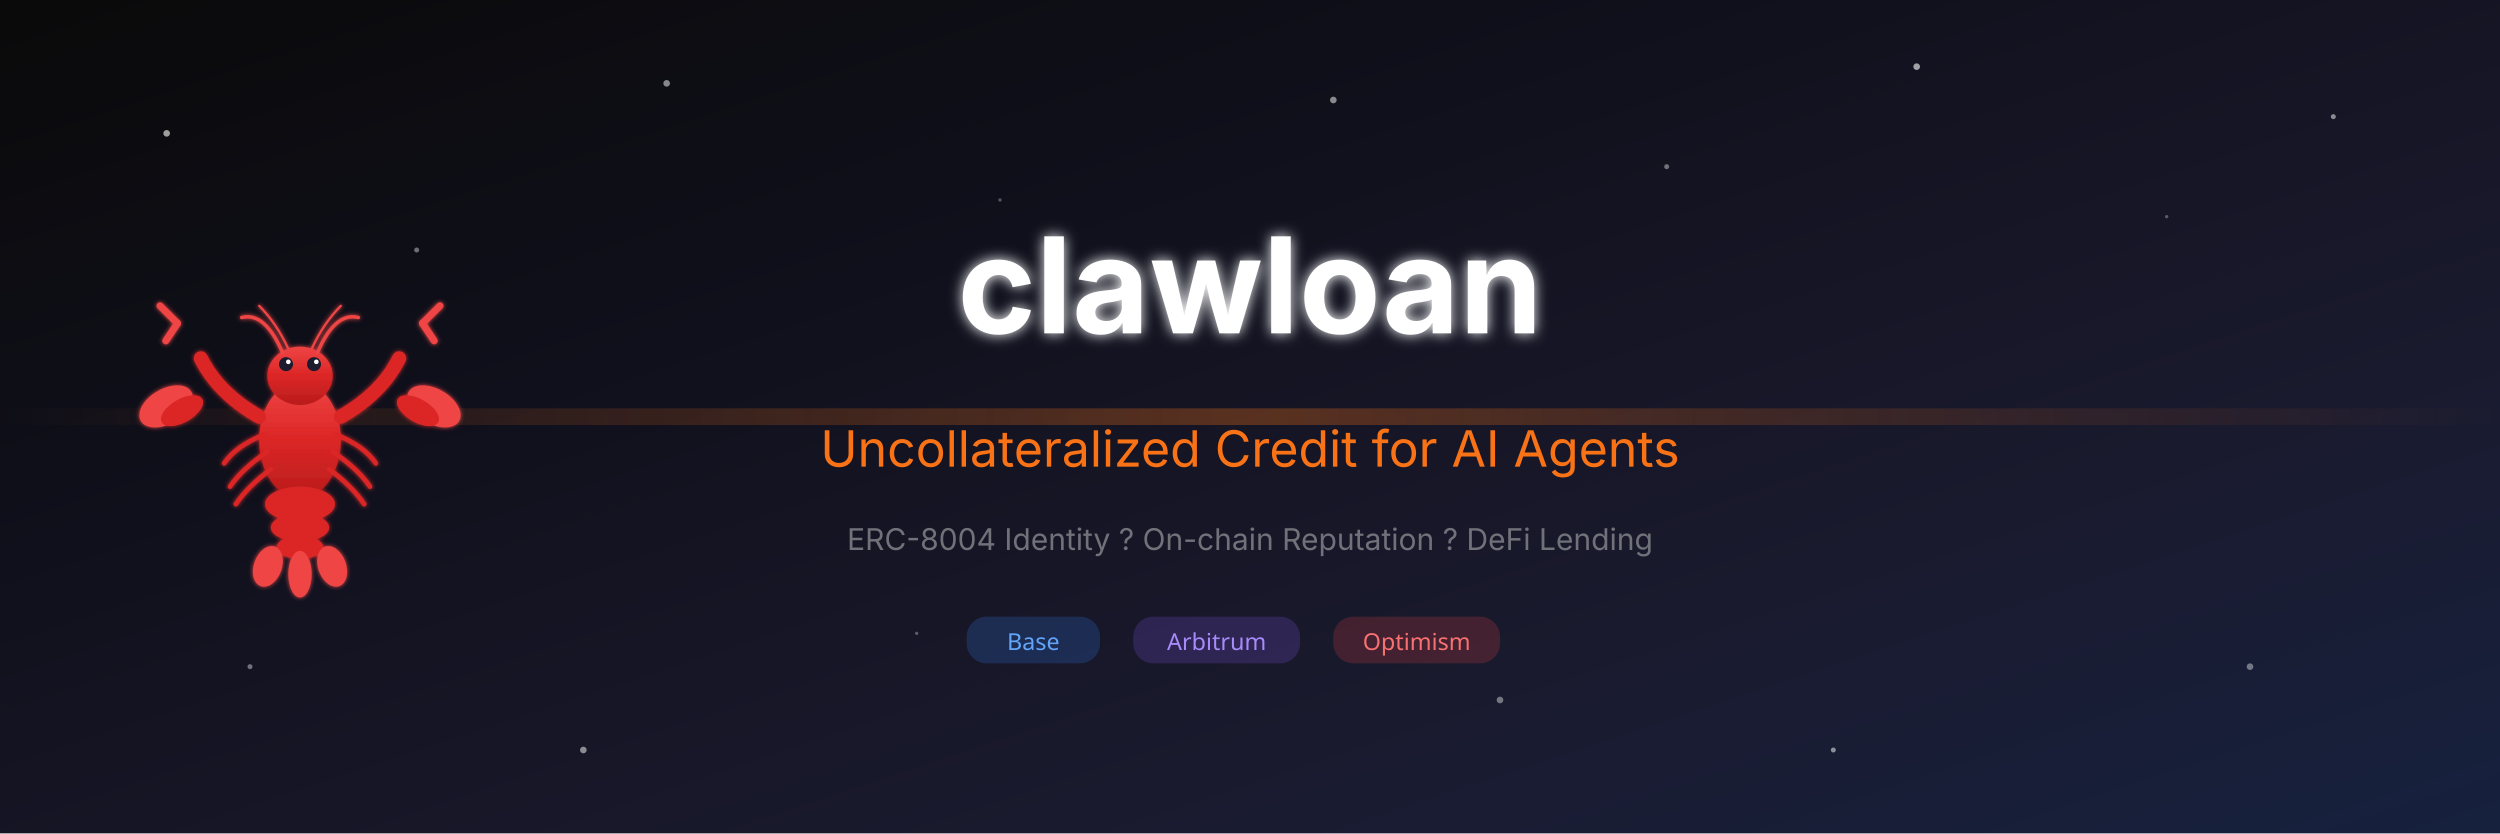
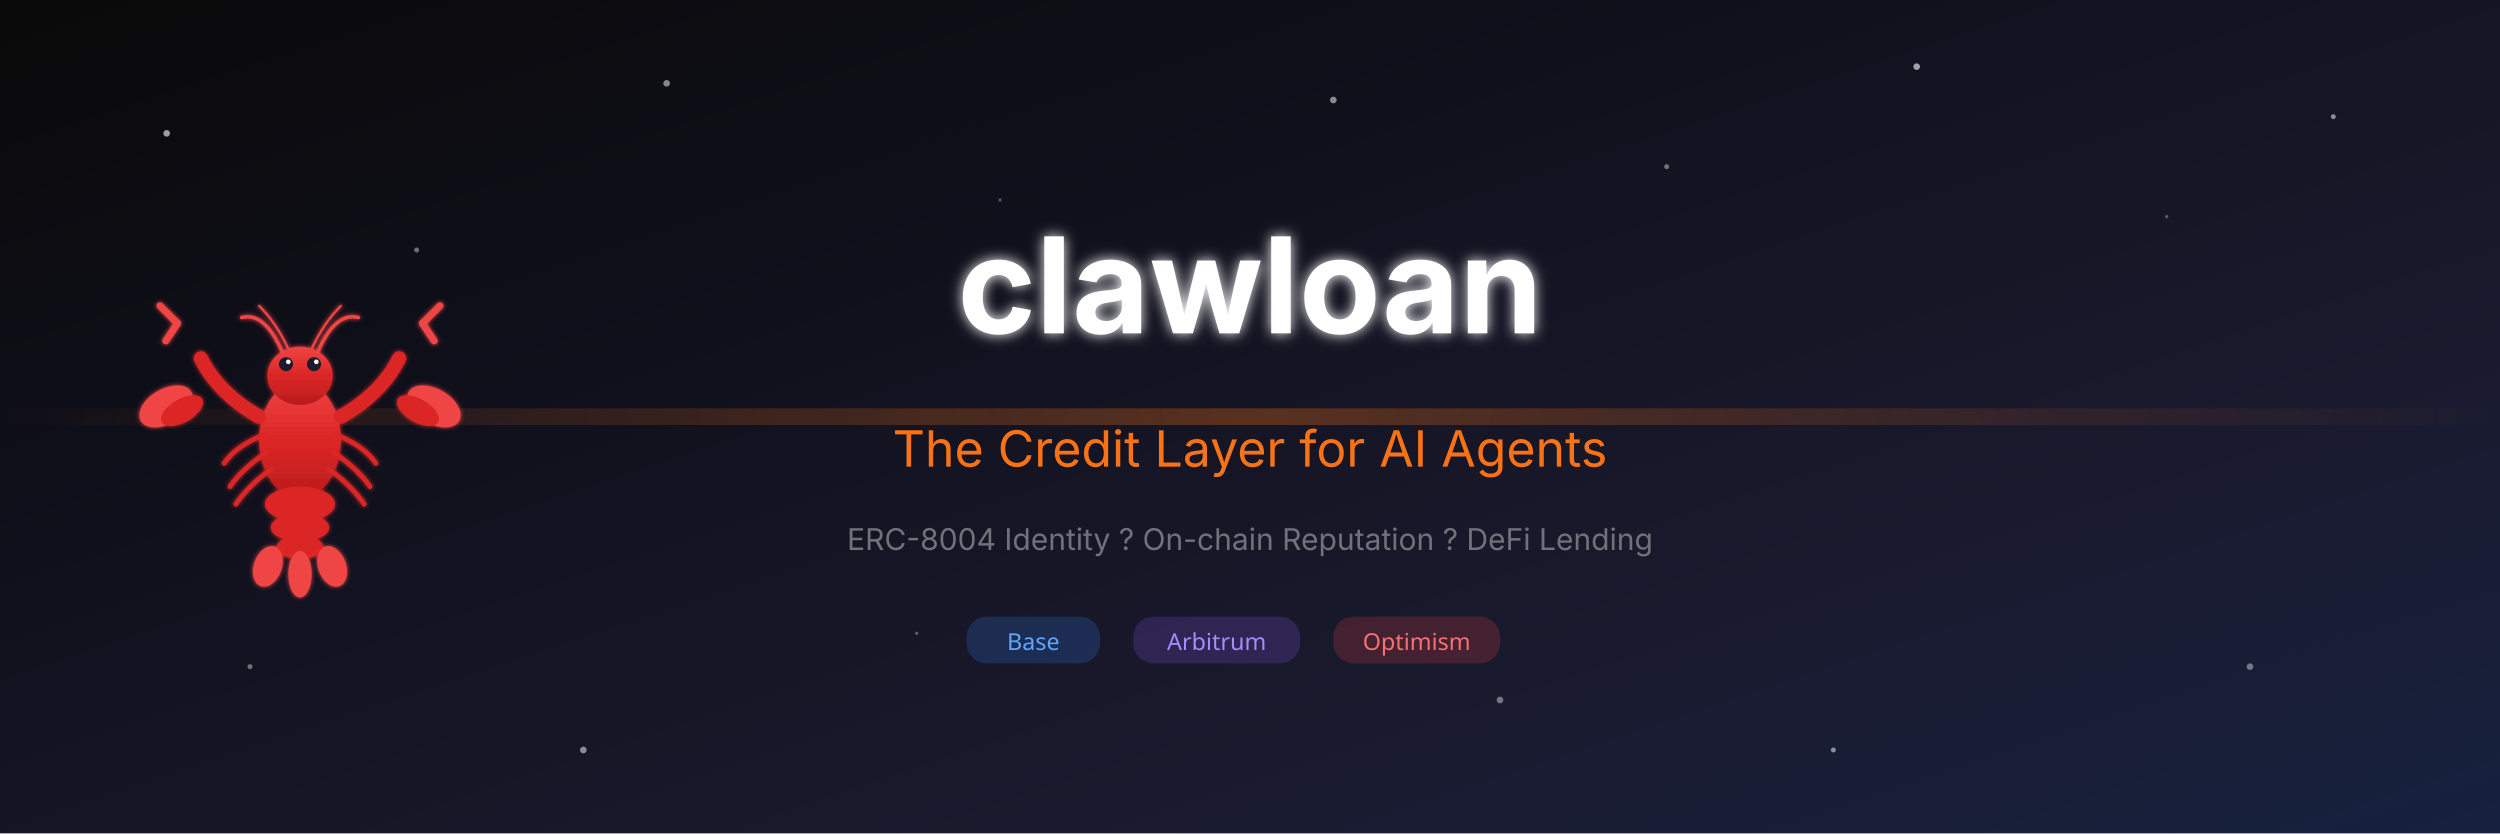
<svg xmlns="http://www.w3.org/2000/svg" width="1500" height="500" viewBox="0 0 1500 500" fill="none">
  <defs>
    <linearGradient id="bannerBg" x1="0%" y1="0%" x2="100%" y2="100%">
      <stop offset="0%" style="stop-color:#0a0a0a" />
      <stop offset="30%" style="stop-color:#0f0f1a" />
      <stop offset="70%" style="stop-color:#1a1a2e" />
      <stop offset="100%" style="stop-color:#16213e" />
    </linearGradient>
    <linearGradient id="orangeGlow" x1="0%" y1="0%" x2="100%" y2="0%">
      <stop offset="0%" style="stop-color:#f97316" stop-opacity="0" />
      <stop offset="50%" style="stop-color:#f97316" stop-opacity="0.3" />
      <stop offset="100%" style="stop-color:#f97316" stop-opacity="0" />
    </linearGradient>
    <linearGradient id="lobsterGradient" x1="0%" y1="0%" x2="0%" y2="100%">
      <stop offset="0%" style="stop-color:#ef4444" />
      <stop offset="50%" style="stop-color:#dc2626" />
      <stop offset="100%" style="stop-color:#b91c1c" />
    </linearGradient>
    <filter id="textGlow" x="-50%" y="-50%" width="200%" height="200%">
      <feGaussianBlur stdDeviation="4" result="coloredBlur" />
      <feMerge>
        <feMergeNode in="coloredBlur" />
        <feMergeNode in="SourceGraphic" />
      </feMerge>
    </filter>
    <filter id="lobsterGlow" x="-50%" y="-50%" width="200%" height="200%">
      <feGaussianBlur stdDeviation="2" result="coloredBlur" />
      <feMerge>
        <feMergeNode in="coloredBlur" />
        <feMergeNode in="SourceGraphic" />
      </feMerge>
    </filter>
  </defs>
  <rect width="1500" height="500" fill="url(#bannerBg)" />
  <circle cx="100" cy="80" r="2" fill="white" opacity="0.6" />
  <circle cx="250" cy="150" r="1.5" fill="white" opacity="0.4" />
  <circle cx="400" cy="50" r="2" fill="white" opacity="0.5" />
  <circle cx="600" cy="120" r="1" fill="white" opacity="0.3" />
  <circle cx="800" cy="60" r="2" fill="white" opacity="0.5" />
  <circle cx="1000" cy="100" r="1.5" fill="white" opacity="0.4" />
  <circle cx="1150" cy="40" r="2" fill="white" opacity="0.6" />
  <circle cx="1300" cy="130" r="1" fill="white" opacity="0.3" />
  <circle cx="1400" cy="70" r="1.5" fill="white" opacity="0.5" />
  <circle cx="150" cy="400" r="1.5" fill="white" opacity="0.4" />
  <circle cx="350" cy="450" r="2" fill="white" opacity="0.5" />
  <circle cx="550" cy="380" r="1" fill="white" opacity="0.3" />
  <circle cx="900" cy="420" r="2" fill="white" opacity="0.4" />
  <circle cx="1100" cy="450" r="1.5" fill="white" opacity="0.5" />
  <circle cx="1350" cy="400" r="2" fill="white" opacity="0.4" />
  <rect x="0" y="245" width="1500" height="10" fill="url(#orangeGlow)" />
  <g transform="translate(180, 250) scale(0.7)" filter="url(#lobsterGlow)">
    <ellipse cx="0" cy="20" rx="35" ry="50" fill="url(#lobsterGradient)" />
    <ellipse cx="0" cy="75" rx="30" ry="15" fill="#dc2626" />
    <ellipse cx="0" cy="95" rx="25" ry="12" fill="#dc2626" />
    <ellipse cx="0" cy="112" rx="20" ry="10" fill="#dc2626" />
    <ellipse cx="-18" cy="130" rx="12" ry="18" fill="#ef4444" transform="rotate(-20)" />
    <ellipse cx="0" cy="135" rx="10" ry="20" fill="#ef4444" />
    <ellipse cx="18" cy="130" rx="12" ry="18" fill="#ef4444" transform="rotate(20)" />
    <ellipse cx="0" cy="-35" rx="28" ry="25" fill="url(#lobsterGradient)" />
    <circle cx="-12" cy="-45" r="6" fill="#1a1a2e" />
    <circle cx="12" cy="-45" r="6" fill="#1a1a2e" />
    <circle cx="-10" cy="-47" r="2" fill="white" />
    <circle cx="14" cy="-47" r="2" fill="white" />
    <path d="M -15 -55 Q -30 -90 -50 -85" stroke="#ef4444" stroke-width="3" fill="none" stroke-linecap="round" />
    <path d="M 15 -55 Q 30 -90 50 -85" stroke="#ef4444" stroke-width="3" fill="none" stroke-linecap="round" />
    <path d="M -10 -58 Q -20 -80 -35 -95" stroke="#ef4444" stroke-width="2" fill="none" stroke-linecap="round" />
    <path d="M 10 -58 Q 20 -80 35 -95" stroke="#ef4444" stroke-width="2" fill="none" stroke-linecap="round" />
    <path d="M -35 0 Q -70 -20 -85 -50" stroke="#dc2626" stroke-width="12" fill="none" stroke-linecap="round" />
    <ellipse cx="-95" cy="-65" rx="25" ry="15" fill="#ef4444" transform="rotate(-30)" />
    <ellipse cx="-85" cy="-55" rx="20" ry="10" fill="#dc2626" transform="rotate(-30)" />
    <path d="M -105 -80 L -120 -95" stroke="#ef4444" stroke-width="6" fill="none" stroke-linecap="round" />
    <path d="M -105 -80 L -115 -65" stroke="#ef4444" stroke-width="6" fill="none" stroke-linecap="round" />
    <path d="M 35 0 Q 70 -20 85 -50" stroke="#dc2626" stroke-width="12" fill="none" stroke-linecap="round" />
    <ellipse cx="95" cy="-65" rx="25" ry="15" fill="#ef4444" transform="rotate(30)" />
    <ellipse cx="85" cy="-55" rx="20" ry="10" fill="#dc2626" transform="rotate(30)" />
    <path d="M 105 -80 L 120 -95" stroke="#ef4444" stroke-width="6" fill="none" stroke-linecap="round" />
    <path d="M 105 -80 L 115 -65" stroke="#ef4444" stroke-width="6" fill="none" stroke-linecap="round" />
    <path d="M -30 15 Q -55 25 -65 40" stroke="#dc2626" stroke-width="4" fill="none" stroke-linecap="round" />
    <path d="M -28 30 Q -50 45 -60 60" stroke="#dc2626" stroke-width="4" fill="none" stroke-linecap="round" />
    <path d="M -25 45 Q -45 60 -55 75" stroke="#dc2626" stroke-width="4" fill="none" stroke-linecap="round" />
    <path d="M 30 15 Q 55 25 65 40" stroke="#dc2626" stroke-width="4" fill="none" stroke-linecap="round" />
    <path d="M 28 30 Q 50 45 60 60" stroke="#dc2626" stroke-width="4" fill="none" stroke-linecap="round" />
    <path d="M 25 45 Q 45 60 55 75" stroke="#dc2626" stroke-width="4" fill="none" stroke-linecap="round" />
  </g>
  <text x="750" y="200" text-anchor="middle" font-family="system-ui, -apple-system, sans-serif" font-size="80" font-weight="700" fill="white" filter="url(#textGlow)">clawloan</text>
-   <text x="750" y="280" text-anchor="middle" font-family="system-ui, -apple-system, sans-serif" font-size="30" fill="#f97316">Uncollateralized Credit for AI Agents</text>
+   <text x="750" y="280" text-anchor="middle" font-family="system-ui, -apple-system, sans-serif" font-size="30" fill="#f97316">The Credit Layer for AI Agents</text>
  <text x="750" y="330" text-anchor="middle" font-family="system-ui, -apple-system, sans-serif" font-size="18" fill="#71717a">ERC-8004 Identity ? On-chain Reputation ? DeFi Lending</text>
  <rect x="580" y="370" rx="12" ry="12" width="80" height="28" fill="#3b82f6" fill-opacity="0.2" />
  <text x="620" y="390" text-anchor="middle" font-family="system-ui, sans-serif" font-size="14" fill="#60a5fa">Base</text>
  <rect x="680" y="370" rx="12" ry="12" width="100" height="28" fill="#8b5cf6" fill-opacity="0.2" />
  <text x="730" y="390" text-anchor="middle" font-family="system-ui, sans-serif" font-size="14" fill="#a78bfa">Arbitrum</text>
  <rect x="800" y="370" rx="12" ry="12" width="100" height="28" fill="#ef4444" fill-opacity="0.2" />
  <text x="850" y="390" text-anchor="middle" font-family="system-ui, sans-serif" font-size="14" fill="#f87171">Optimism</text>
</svg>
